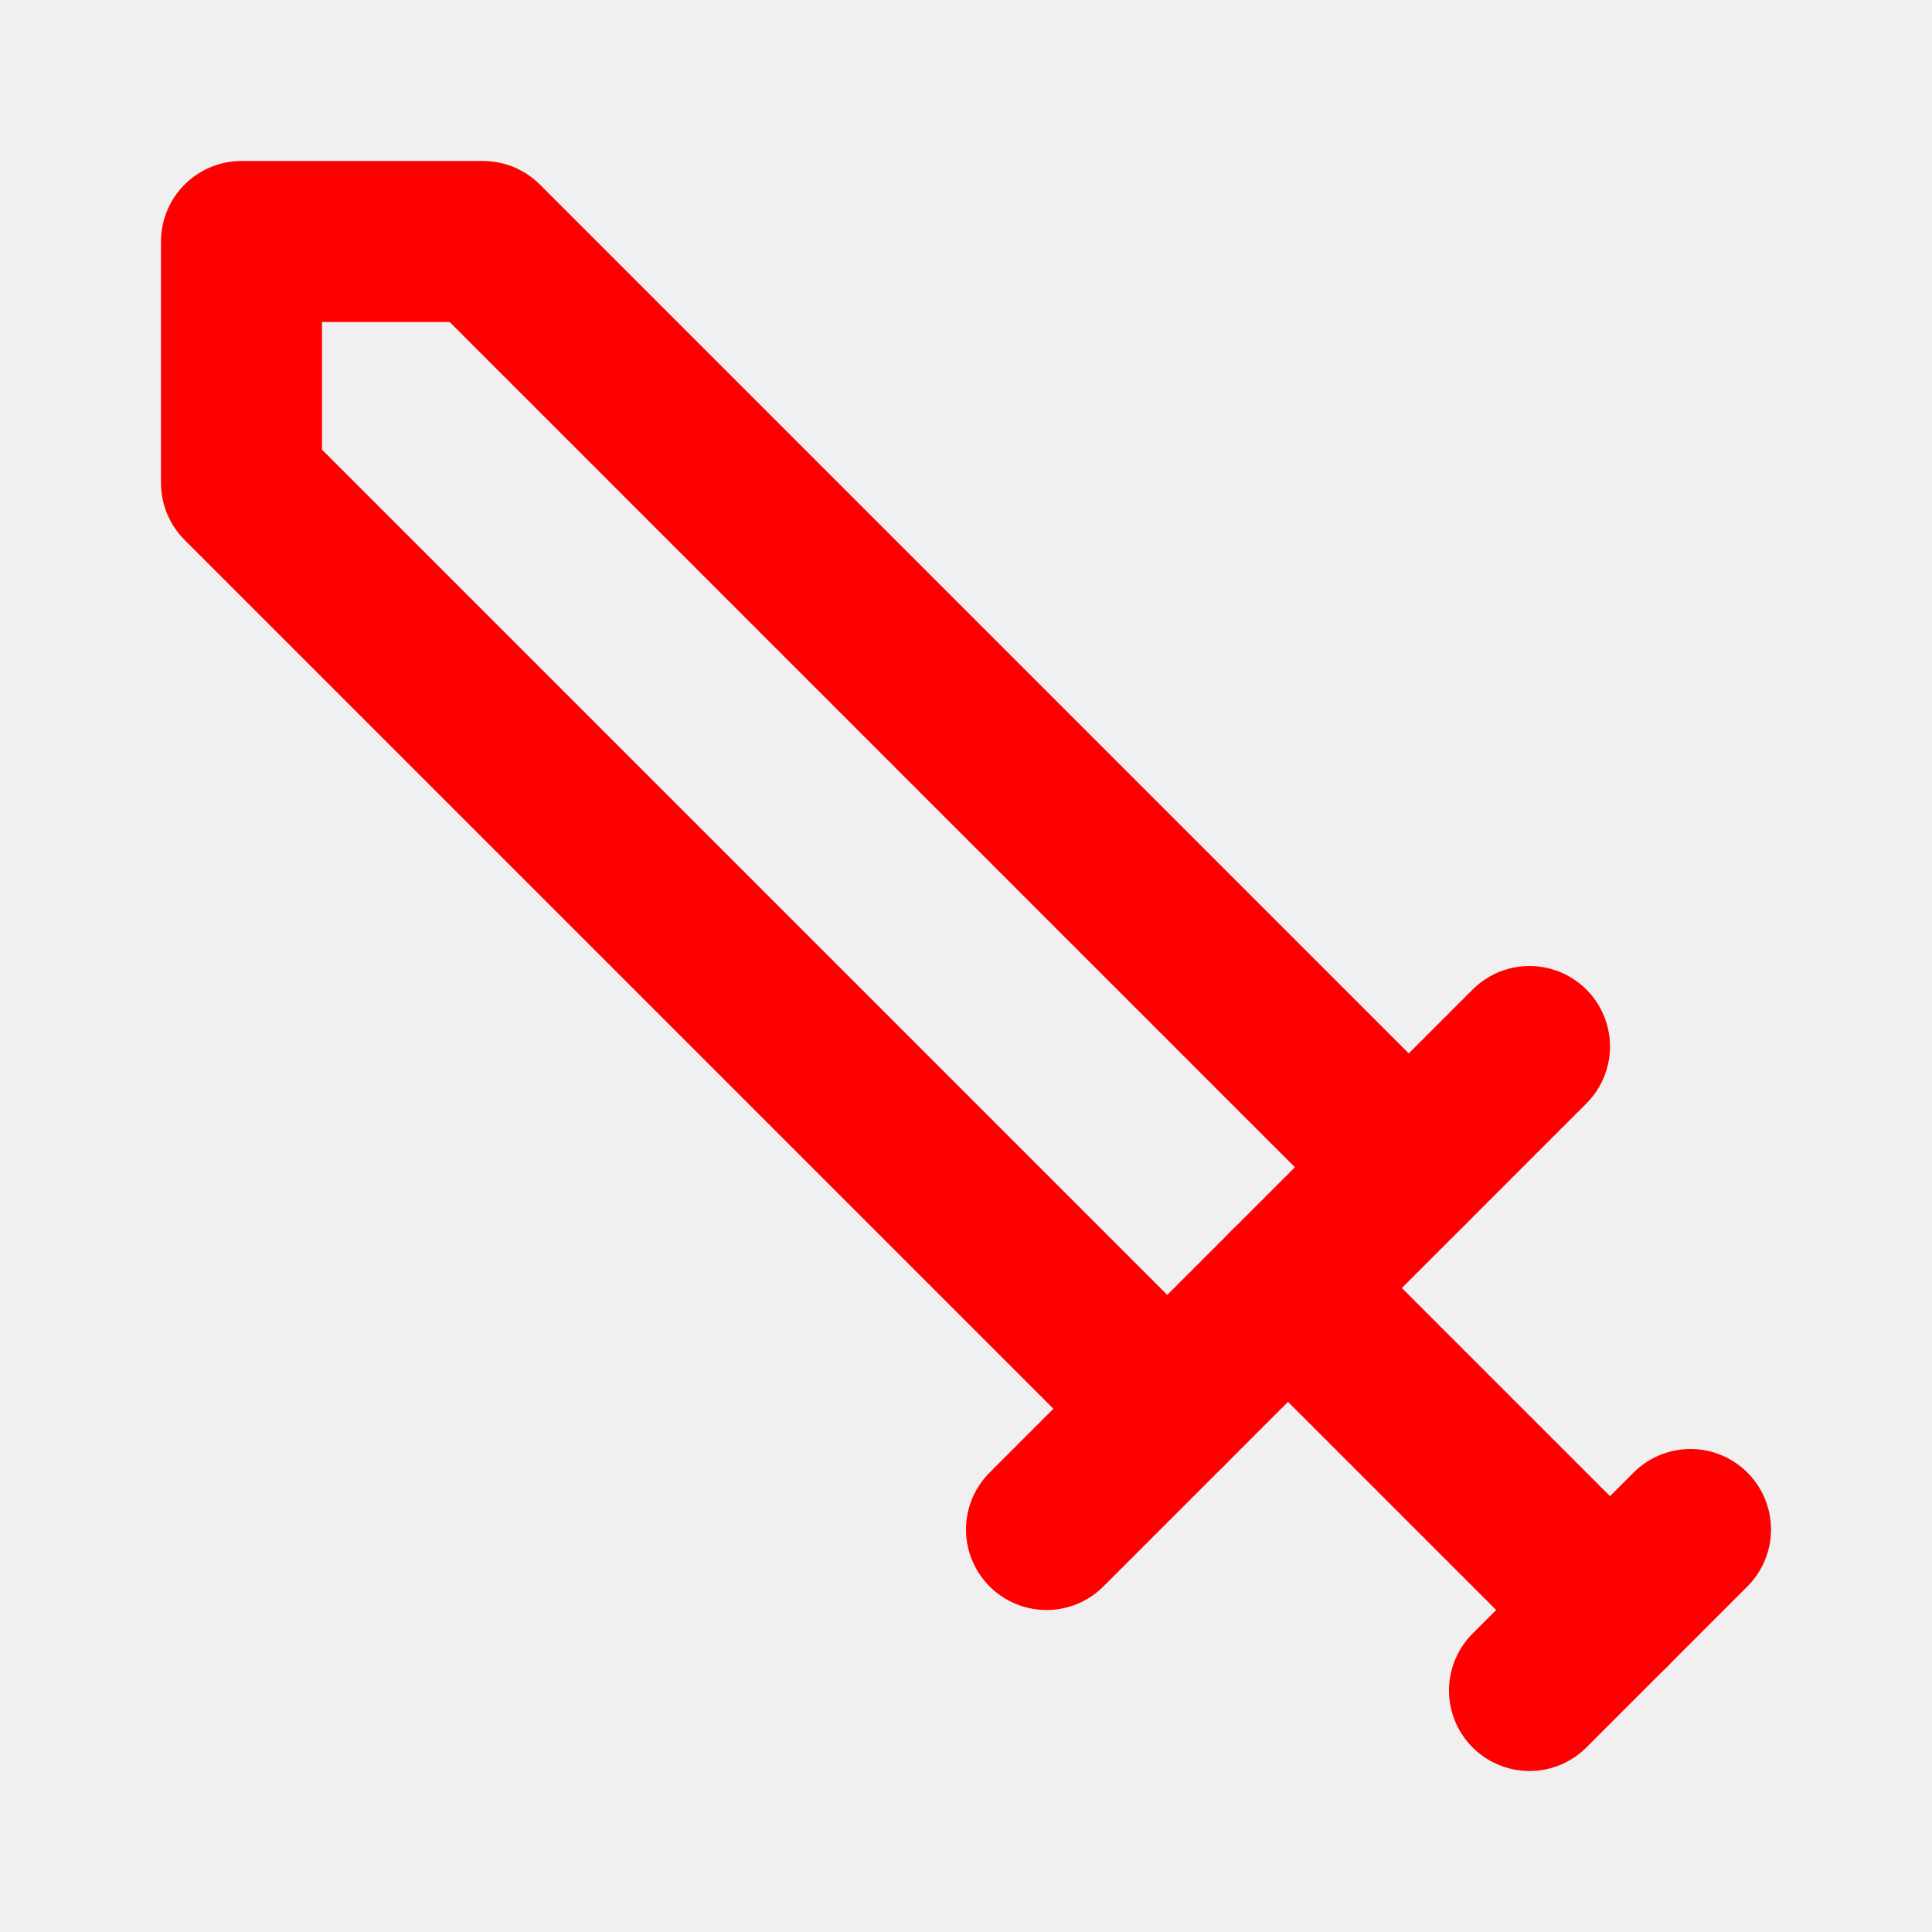
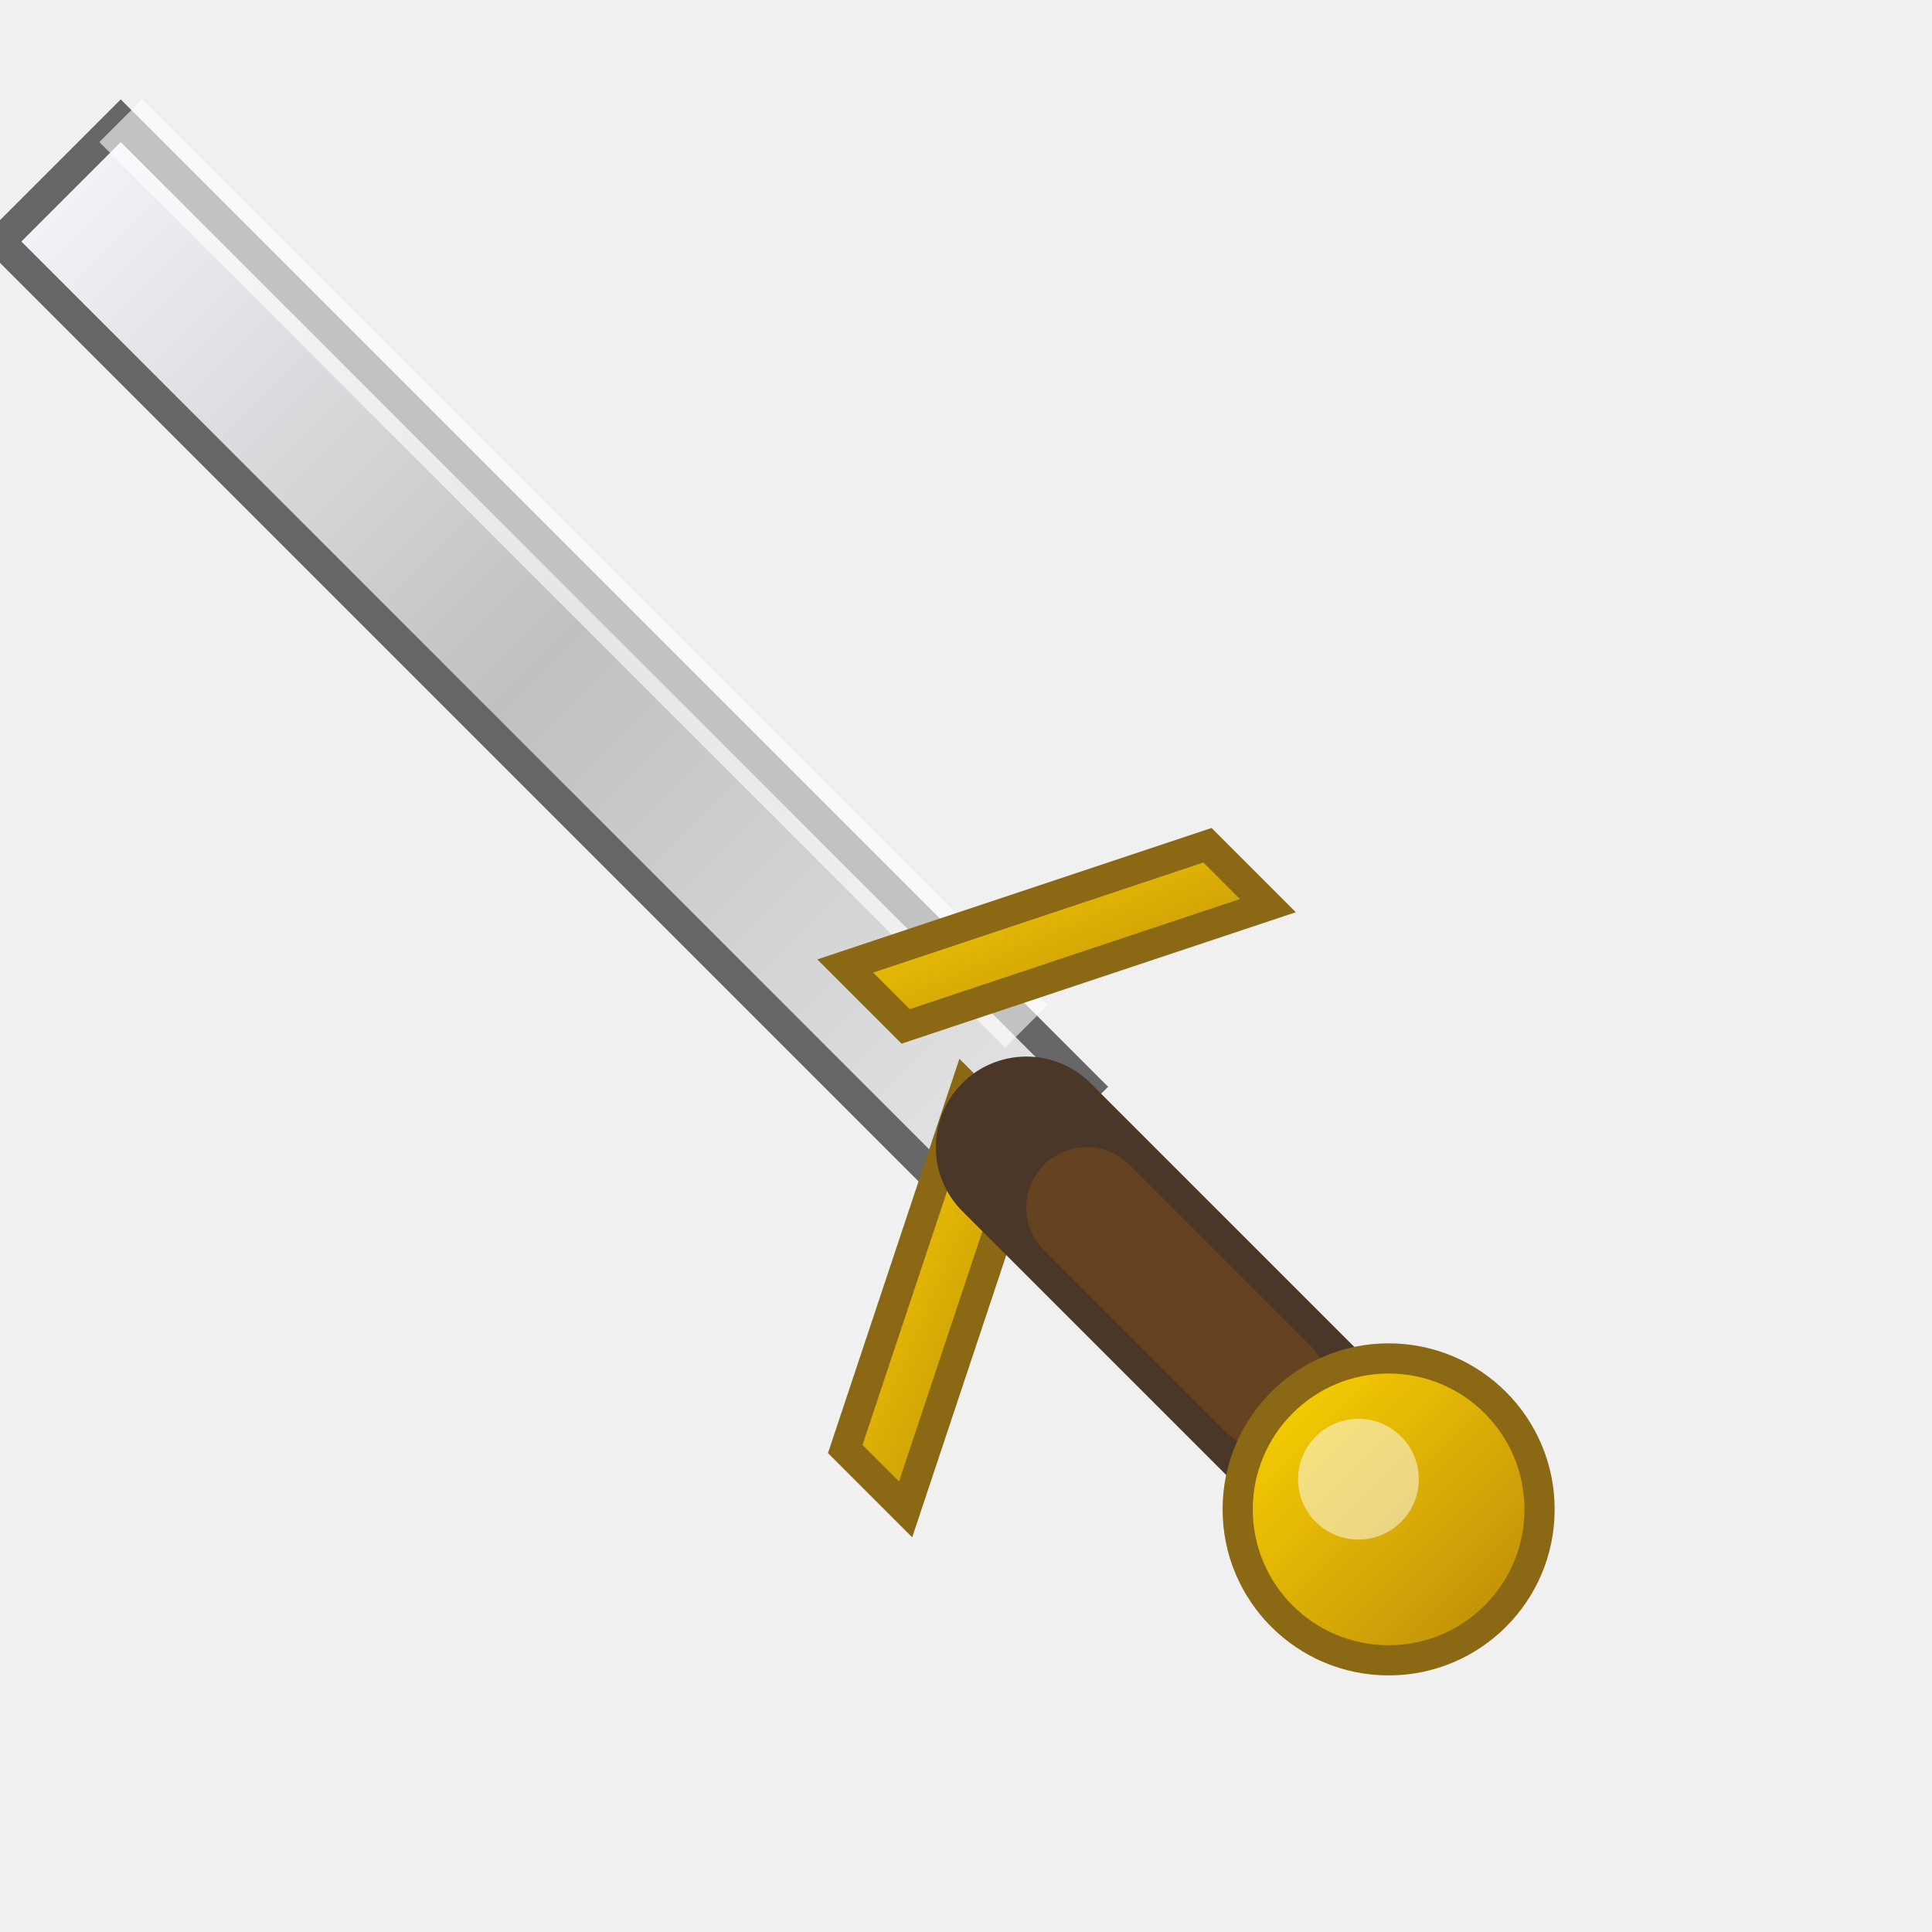
- <svg xmlns="http://www.w3.org/2000/svg" width="32" height="32" viewBox="0 0 24 24" fill="none" stroke="#ff0000" stroke-width="2" stroke-linecap="round" stroke-linejoin="round">
-   <path d="M14.5 17.5L3 6V3h3l11.5 11.5" />
-   <path d="m13 19 6-6" />
-   <path d="M16 16l4 4" />
-   <path d="M19 21l2-2" />
+ <svg xmlns="http://www.w3.org/2000/svg" width="32" height="32" viewBox="0 0 32 32" fill="none">
+   <defs>
+     <linearGradient id="blade" x1="0%" y1="0%" x2="100%" y2="100%">
+       <stop offset="0%" style="stop-color:#f8f8ff;stop-opacity:1" />
+       <stop offset="50%" style="stop-color:#c0c0c0;stop-opacity:1" />
+       <stop offset="100%" style="stop-color:#e8e8e8;stop-opacity:1" />
+     </linearGradient>
+     <linearGradient id="gold" x1="0%" y1="0%" x2="100%" y2="100%">
+       <stop offset="0%" style="stop-color:#ffd700;stop-opacity:1" />
+       <stop offset="100%" style="stop-color:#b8860b;stop-opacity:1" />
+     </linearGradient>
+   </defs>
+   <path d="M2 2 L18 18 L16 20 L0 4 Z" fill="url(#blade)" stroke="#666" stroke-width="0.5" />
+   <path d="M2 2 L17 17" stroke="#fff" stroke-width="1" opacity="0.6" />
+   <path d="M14 16 L20 14 L21 15 L15 17 Z" fill="url(#gold)" stroke="#8b6914" stroke-width="0.5" />
+   <path d="M16 18 L14 24 L15 25 L17 19 Z" fill="url(#gold)" stroke="#8b6914" stroke-width="0.5" />
+   <path d="M17 19 L22 24" stroke="#4a3728" stroke-width="3" stroke-linecap="round" />
+   <path d="M18 20 L21 23" stroke="#654321" stroke-width="2" stroke-linecap="round" />
+   <circle cx="23" cy="25" r="2.5" fill="url(#gold)" stroke="#8b6914" stroke-width="0.5" />
+   <circle cx="22.5" cy="24.5" r="1" fill="#fff" opacity="0.5" />
</svg>
